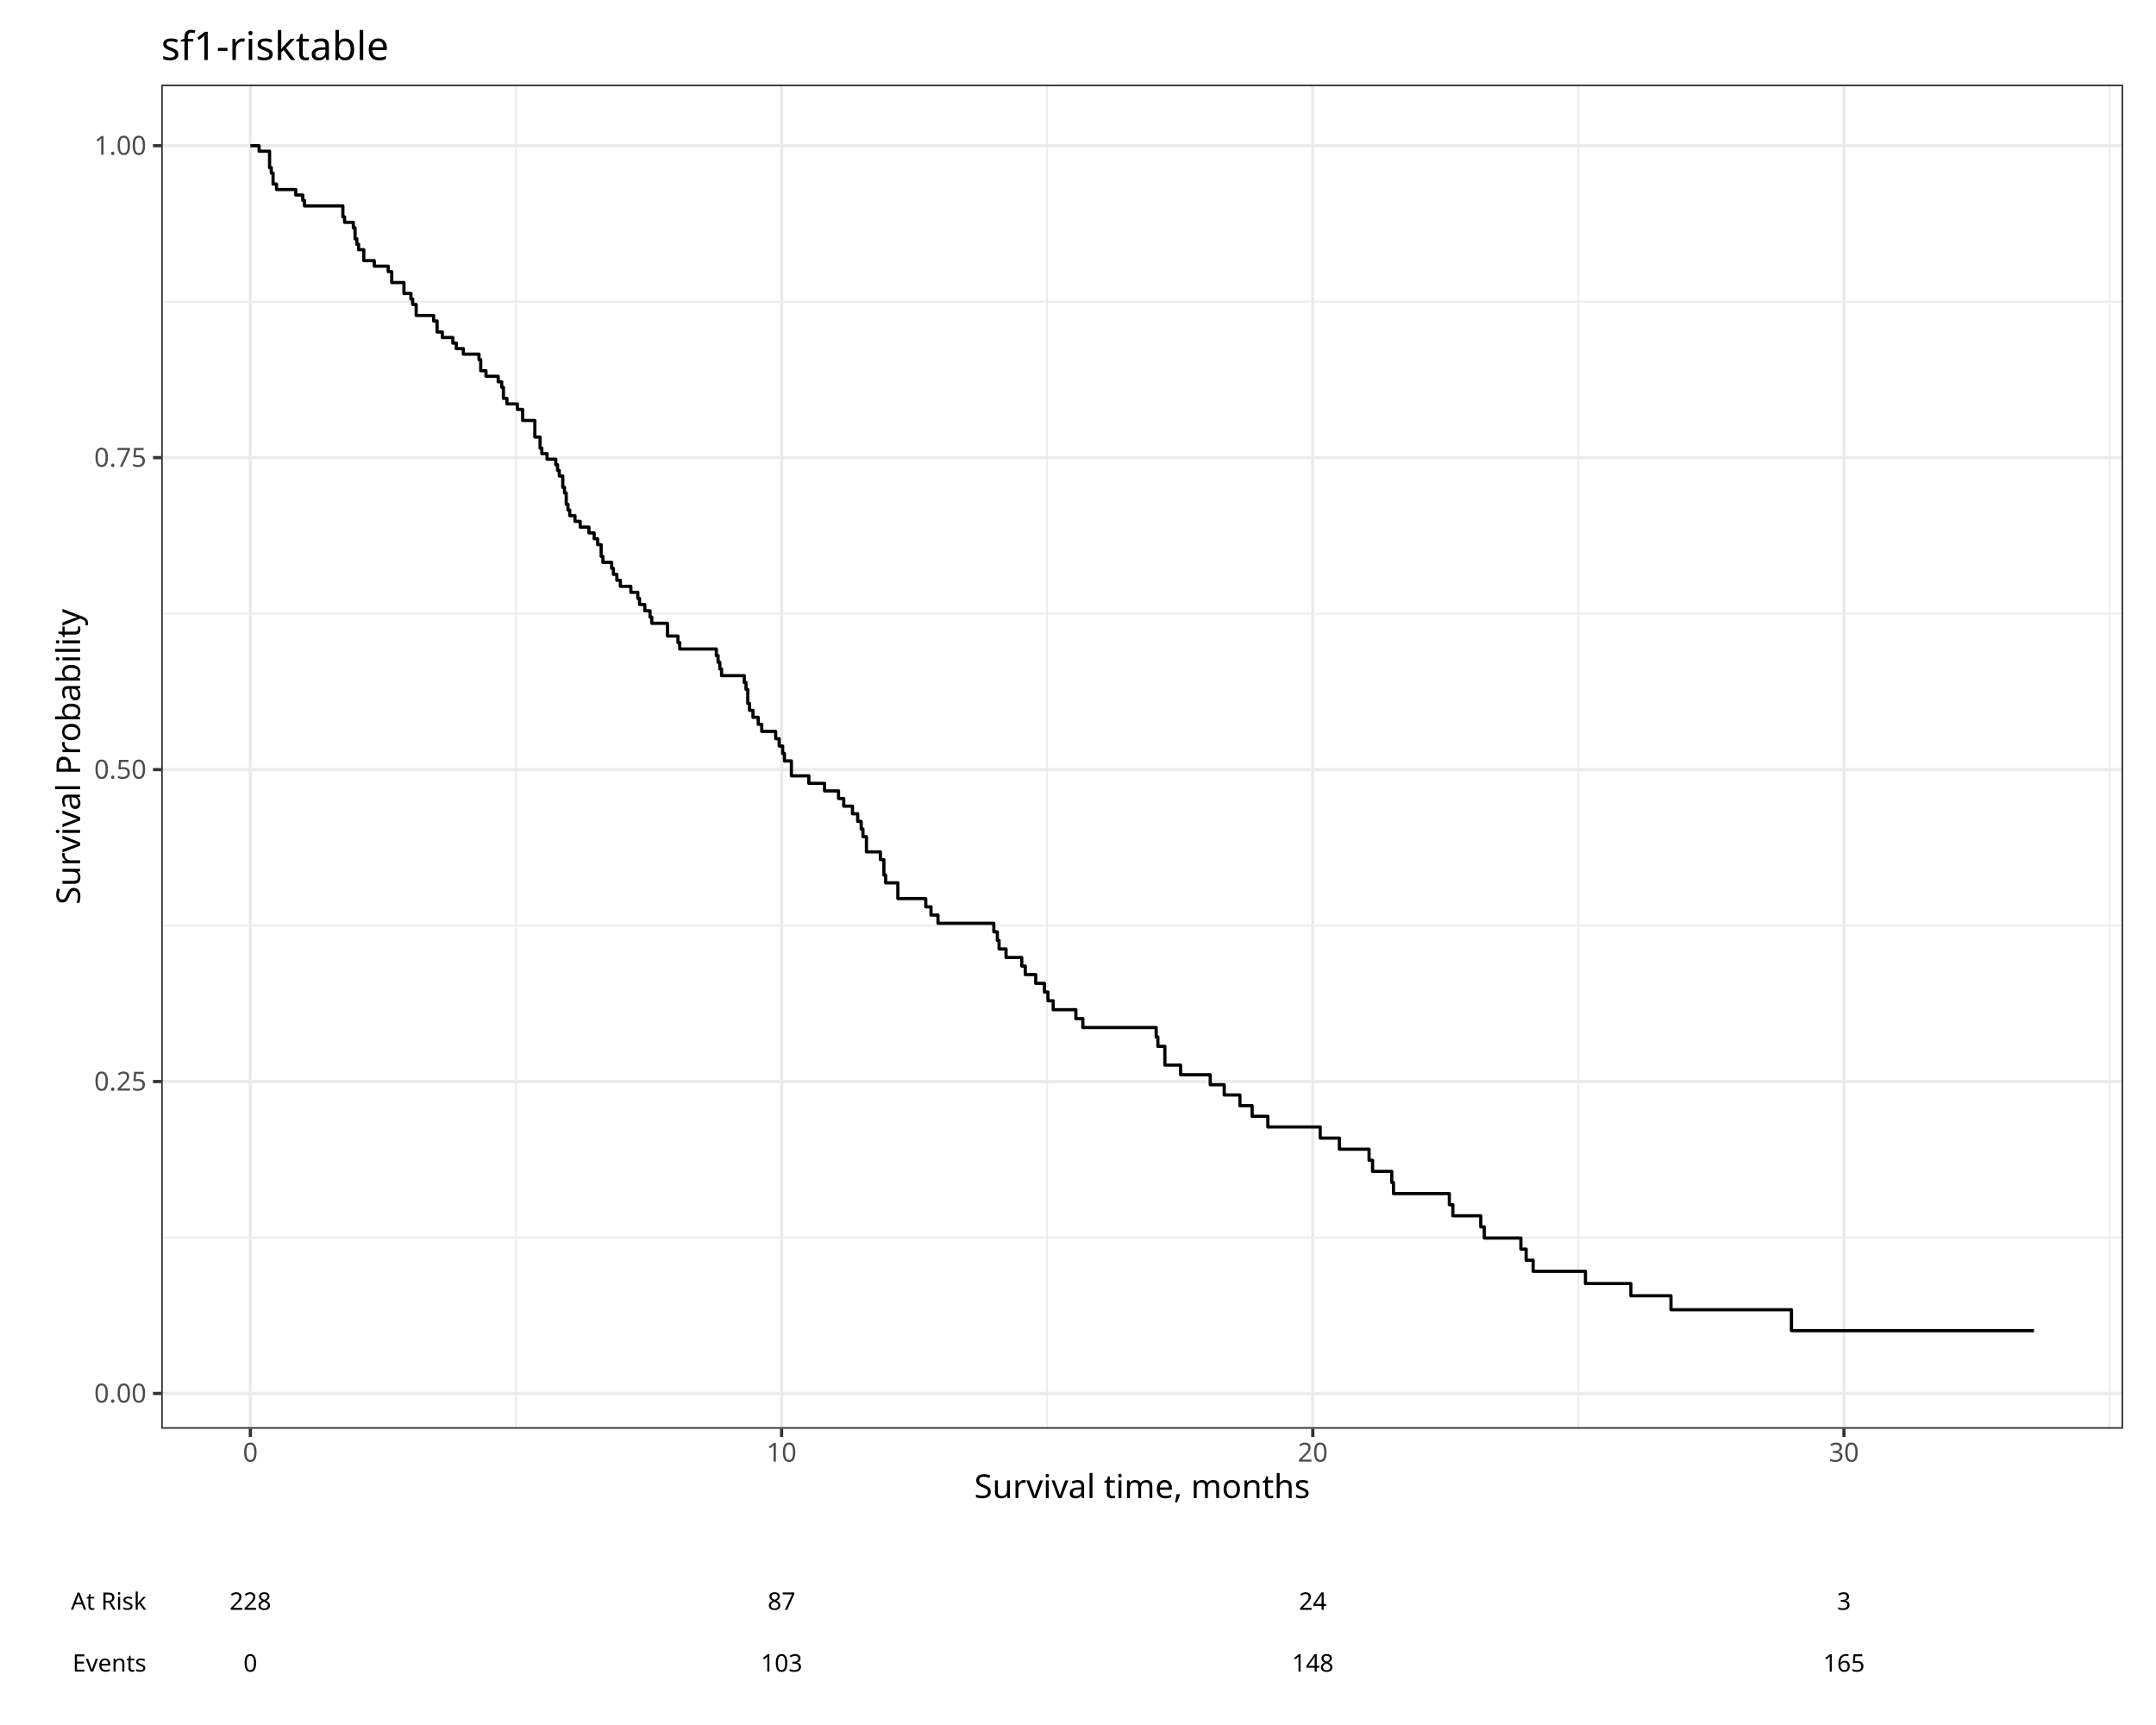
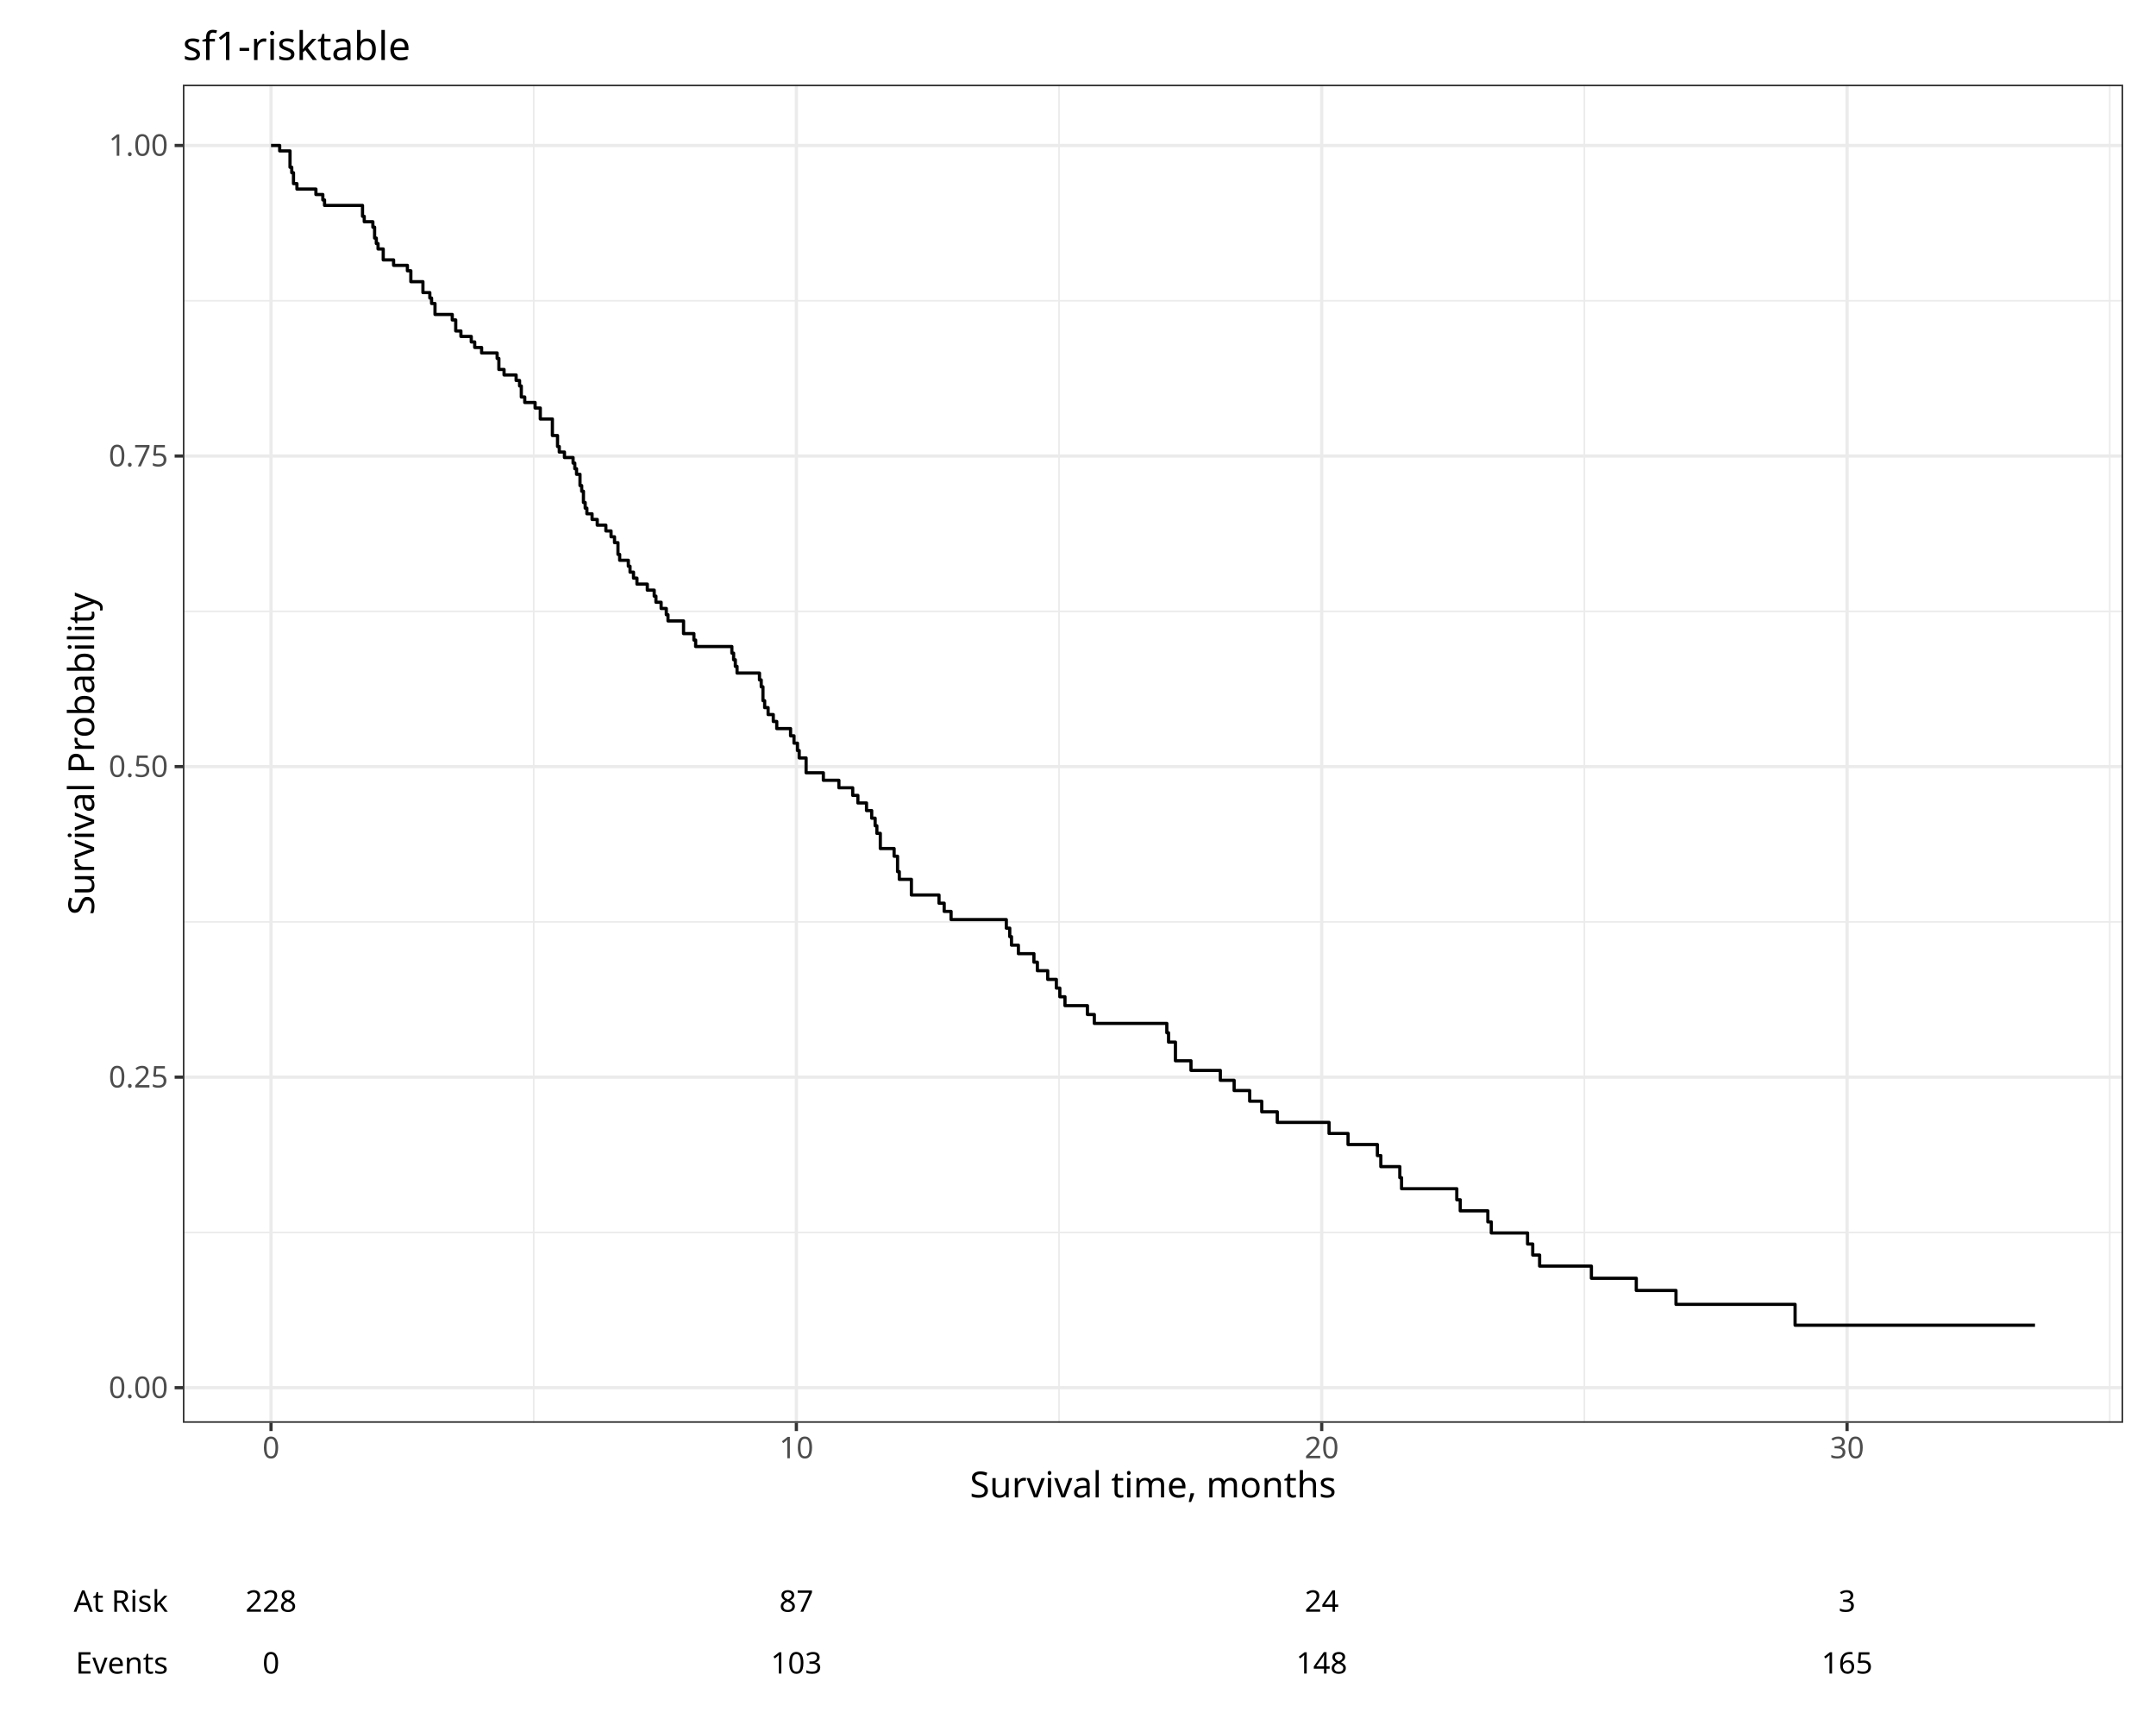
<svg xmlns="http://www.w3.org/2000/svg" class="svglite" data-engine-version="2.0" width="720.00pt" height="576.00pt" viewBox="0 0 720.00 576.00">
  <defs>
    <style type="text/css">
    .svglite line, .svglite polyline, .svglite polygon, .svglite path, .svglite rect, .svglite circle {
      fill: none;
      stroke: #000000;
      stroke-linecap: round;
      stroke-linejoin: round;
      stroke-miterlimit: 10.00;
    }
  </style>
  </defs>
  <rect width="100%" height="100%" style="stroke: none; fill: #FFFFFF;" />
  <defs>
    <clipPath id="cpMC4wMHw3MjAuMDB8MC4wMHw1NzYuMDA=">
      <rect x="0.00" y="0.00" width="720.00" height="576.00" />
    </clipPath>
  </defs>
  <g clip-path="url(#cpMC4wMHw3MjAuMDB8MC4wMHw1NzYuMDA=)">
    <rect x="0.00" y="0.00" width="720.00" height="576.00" style="stroke-width: 1.07; stroke: #FFFFFF; fill: #FFFFFF;" />
  </g>
  <defs>
    <clipPath id="cpNS40OHw3MTQuNTJ8NS40OHw1MDcuOTc=">
      <rect x="5.48" y="5.48" width="709.04" height="502.49" />
    </clipPath>
  </defs>
  <g clip-path="url(#cpNS40OHw3MTQuNTJ8NS40OHw1MDcuOTc=)">
    <rect x="5.48" y="5.48" width="709.04" height="502.49" style="stroke-width: 1.07; stroke: #FFFFFF; fill: #FFFFFF;" />
  </g>
  <g clip-path="url(#cpMC4wMHw3MjAuMDB8MC4wMHw1NzYuMDA=)">
</g>
  <defs>
    <clipPath id="cpNS40OHw3MTQuNTJ8NTA3Ljk3fDU3MC41Mg==">
      <rect x="5.48" y="507.97" width="709.04" height="62.55" />
    </clipPath>
  </defs>
  <g clip-path="url(#cpNS40OHw3MTQuNTJ8NTA3Ljk3fDU3MC41Mg==)">
    <rect x="5.48" y="507.97" width="709.04" height="62.55" style="stroke-width: 1.07; stroke: #FFFFFF; fill: #FFFFFF;" />
  </g>
  <g clip-path="url(#cpMC4wMHw3MjAuMDB8MC4wMHw1NzYuMDA=)">
</g>
  <defs>
    <clipPath id="cpMTAuOTZ8NzA5LjA0fDEwLjk2fDUwMi40OQ==">
      <rect x="10.96" y="10.96" width="698.08" height="491.53" />
    </clipPath>
  </defs>
  <g clip-path="url(#cpMTAuOTZ8NzA5LjA0fDEwLjk2fDUwMi40OQ==)">
</g>
  <g clip-path="url(#cpMC4wMHw3MjAuMDB8MC4wMHw1NzYuMDA=)">
</g>
  <g clip-path="url(#cpNS40OHw3MTQuNTJ8NS40OHw1MDcuOTc=)">
    <rect x="5.48" y="5.48" width="709.04" height="502.49" style="stroke-width: 1.07; stroke: #FFFFFF; fill: #FFFFFF;" />
  </g>
  <defs>
-     <clipPath id="cpNTMuODN8NzA5LjA0fDI4LjI2fDQ3Ny4wOA==">
-       <rect x="53.83" y="28.26" width="655.21" height="448.82" />
-     </clipPath>
-   </defs>
-   <g clip-path="url(#cpNTMuODN8NzA5LjA0fDI4LjI2fDQ3Ny4wOA==)">
-     <rect x="53.83" y="28.26" width="655.21" height="448.82" style="stroke-width: 1.07; stroke: none; fill: #FFFFFF;" />
-     <polyline points="53.83,413.22 709.04,413.22 " style="stroke-width: 0.53; stroke: #EBEBEB; stroke-linecap: butt;" />
-     <polyline points="53.83,309.06 709.04,309.06 " style="stroke-width: 0.53; stroke: #EBEBEB; stroke-linecap: butt;" />
-     <polyline points="53.83,204.90 709.04,204.90 " style="stroke-width: 0.53; stroke: #EBEBEB; stroke-linecap: butt;" />
-     <polyline points="53.83,100.74 709.04,100.74 " style="stroke-width: 0.53; stroke: #EBEBEB; stroke-linecap: butt;" />
-     <polyline points="172.31,477.08 172.31,28.26 " style="stroke-width: 0.53; stroke: #EBEBEB; stroke-linecap: butt;" />
-     <polyline points="349.71,477.08 349.71,28.26 " style="stroke-width: 0.53; stroke: #EBEBEB; stroke-linecap: butt;" />
-     <polyline points="527.10,477.08 527.10,28.26 " style="stroke-width: 0.53; stroke: #EBEBEB; stroke-linecap: butt;" />
-     <polyline points="704.50,477.08 704.50,28.26 " style="stroke-width: 0.53; stroke: #EBEBEB; stroke-linecap: butt;" />
-     <polyline points="53.83,465.30 709.04,465.30 " style="stroke-width: 1.07; stroke: #EBEBEB; stroke-linecap: butt;" />
-     <polyline points="53.83,361.14 709.04,361.14 " style="stroke-width: 1.07; stroke: #EBEBEB; stroke-linecap: butt;" />
-     <polyline points="53.83,256.98 709.04,256.98 " style="stroke-width: 1.07; stroke: #EBEBEB; stroke-linecap: butt;" />
-     <polyline points="53.83,152.82 709.04,152.82 " style="stroke-width: 1.07; stroke: #EBEBEB; stroke-linecap: butt;" />
-     <polyline points="53.83,48.66 709.04,48.66 " style="stroke-width: 1.07; stroke: #EBEBEB; stroke-linecap: butt;" />
-     <polyline points="83.61,477.08 83.61,28.26 " style="stroke-width: 1.07; stroke: #EBEBEB; stroke-linecap: butt;" />
-     <polyline points="261.01,477.08 261.01,28.26 " style="stroke-width: 1.07; stroke: #EBEBEB; stroke-linecap: butt;" />
-     <polyline points="438.41,477.08 438.41,28.26 " style="stroke-width: 1.07; stroke: #EBEBEB; stroke-linecap: butt;" />
-     <polyline points="615.80,477.08 615.80,28.26 " style="stroke-width: 1.07; stroke: #EBEBEB; stroke-linecap: butt;" />
-     <polyline points="83.61,48.66 86.52,48.66 86.52,50.49 90.02,50.49 90.02,55.97 90.60,55.97 90.60,57.80 91.19,57.80 91.19,61.46 92.35,61.46 92.35,63.28 98.76,63.28 98.76,65.11 101.10,65.11 101.10,66.94 101.68,66.94 101.68,68.76 114.50,68.76 114.50,72.42 115.08,72.42 115.08,74.25 118.00,74.25 118.00,76.07 118.58,76.07 118.58,79.73 119.16,79.73 119.16,81.56 119.75,81.56 119.75,83.38 121.49,83.38 121.49,87.04 124.99,87.04 124.99,88.87 129.65,88.87 129.65,90.69 130.82,90.69 130.82,94.35 134.90,94.35 134.90,98.00 137.23,98.00 137.23,99.83 137.81,99.83 137.81,101.67 138.98,101.67 138.98,105.34 144.81,105.34 144.81,107.18 145.97,107.18 145.97,110.87 147.72,110.87 147.72,112.71 151.22,112.71 151.22,114.56 152.38,114.56 152.38,116.41 154.72,116.41 154.72,118.25 159.96,118.25 159.96,120.10 160.54,120.10 160.54,123.79 162.29,123.79 162.29,125.64 166.37,125.64 166.37,127.48 167.54,127.48 167.54,129.33 168.12,129.33 168.12,133.02 169.29,133.02 169.29,134.87 172.78,134.87 172.78,136.71 174.53,136.71 174.53,140.40 178.61,140.40 178.61,145.94 180.36,145.94 180.36,149.63 180.94,149.63 180.94,151.48 182.69,151.48 182.69,153.33 184.44,153.33 184.44,153.33 185.02,153.33 185.02,153.33 185.60,153.33 185.60,155.19 186.19,155.19 186.19,157.07 186.77,157.07 186.77,158.95 187.94,158.95 187.94,162.73 188.52,162.73 188.52,164.63 189.10,164.63 189.10,168.41 189.68,168.41 189.68,170.30 190.27,170.30 190.27,172.19 191.43,172.19 191.43,172.19 192.02,172.19 192.02,174.09 193.18,174.09 193.18,174.09 193.76,174.09 193.76,176.01 194.93,176.01 194.93,176.01 195.51,176.01 195.51,176.01 196.68,176.01 196.68,177.95 197.84,177.95 197.84,177.95 198.43,177.95 198.43,179.91 199.59,179.91 199.59,181.87 200.76,181.87 200.76,185.81 201.34,185.81 201.34,187.78 201.92,187.78 201.92,187.78 204.26,187.78 204.26,189.78 204.84,189.78 204.84,191.77 206.00,191.77 206.00,193.77 206.59,193.77 206.59,193.77 207.17,193.77 207.17,195.78 210.67,195.78 210.67,197.79 212.41,197.79 212.41,197.79 213.00,197.79 213.00,199.82 213.58,199.82 213.58,201.86 214.16,201.86 214.16,201.86 214.75,201.86 214.75,201.86 215.33,201.86 215.33,203.95 217.08,203.95 217.08,206.04 217.66,206.04 217.66,208.13 220.57,208.13 220.57,208.13 221.74,208.13 221.74,208.13 222.91,208.13 222.91,212.38 223.49,212.38 223.49,212.38 225.24,212.38 225.24,212.38 226.40,212.38 226.40,214.54 226.99,214.54 226.99,216.71 230.48,216.71 230.48,216.71 234.56,216.71 234.56,216.71 238.64,216.71 238.64,216.71 239.22,216.71 239.22,218.93 239.81,218.93 239.81,221.15 240.39,221.15 240.39,223.36 240.97,223.36 240.97,225.61 242.14,225.61 242.14,225.61 244.47,225.61 244.47,225.61 246.22,225.61 246.22,225.61 248.55,225.61 248.55,227.91 249.13,227.91 249.13,230.21 249.72,230.21 249.72,234.87 250.30,234.87 250.30,237.20 251.46,237.20 251.46,239.52 253.21,239.52 253.21,241.85 253.80,241.85 253.80,241.85 254.38,241.85 254.38,244.23 256.13,244.23 256.13,244.23 258.46,244.23 258.46,244.23 259.04,244.23 259.04,246.66 260.21,246.66 260.21,249.12 261.37,249.12 261.37,251.60 261.96,251.60 261.96,254.09 264.29,254.09 264.29,259.06 267.20,259.06 267.20,259.06 270.11,259.06 270.11,261.57 275.36,261.57 275.36,264.09 277.11,264.09 277.11,264.09 280.02,264.09 280.02,266.63 281.77,266.63 281.77,269.18 284.69,269.18 284.69,271.73 286.43,271.73 286.43,274.27 287.60,274.27 287.60,276.82 288.18,276.82 288.18,279.37 289.35,279.37 289.35,284.46 291.10,284.46 291.10,284.46 294.01,284.46 294.01,287.05 295.18,287.05 295.18,292.21 295.76,292.21 295.76,294.80 299.84,294.80 299.84,300.04 302.75,300.04 302.75,300.04 306.25,300.04 306.25,300.04 307.42,300.04 307.42,300.04 309.16,300.04 309.16,302.80 310.91,302.80 310.91,305.55 313.24,305.55 313.24,308.30 319.07,308.30 319.07,308.30 324.32,308.30 324.32,308.30 331.89,308.30 331.89,311.16 333.06,311.16 333.06,314.01 333.64,314.01 333.64,316.87 335.97,316.87 335.97,319.72 341.22,319.72 341.22,322.58 342.39,322.58 342.39,325.43 345.88,325.43 345.88,328.35 348.80,328.35 348.80,331.26 349.96,331.26 349.96,334.17 350.54,334.17 350.54,334.17 351.71,334.17 351.71,337.15 359.29,337.15 359.29,340.13 361.62,340.13 361.62,343.11 381.43,343.11 381.43,343.11 386.10,343.11 386.10,346.25 386.68,346.25 386.68,349.38 389.01,349.38 389.01,355.65 391.93,355.65 391.93,355.65 394.26,355.65 394.26,358.87 400.08,358.87 400.08,358.87 404.16,358.87 404.16,362.20 404.75,362.20 404.75,362.20 408.83,362.20 408.83,365.63 409.41,365.63 409.41,365.63 414.07,365.63 414.07,369.19 418.15,369.19 418.15,372.75 423.40,372.75 423.40,376.31 426.31,376.31 426.31,376.31 440.88,376.31 440.88,380.02 447.29,380.02 447.29,383.73 457.20,383.73 457.20,387.44 458.37,387.44 458.37,391.14 464.78,391.14 464.78,394.85 465.36,394.85 465.36,398.56 484.01,398.56 484.01,402.27 485.18,402.27 485.18,405.97 494.50,405.97 494.50,409.68 495.67,409.68 495.67,413.39 507.91,413.39 507.91,417.10 509.66,417.10 509.66,420.81 511.99,420.81 511.99,424.51 514.90,424.51 514.90,424.51 529.47,424.51 529.47,428.59 544.63,428.59 544.63,432.67 553.37,432.67 553.37,432.67 558.03,432.67 558.03,437.33 562.11,437.33 562.11,437.33 573.18,437.33 573.18,437.33 598.25,437.33 598.25,444.32 646.04,444.32 646.04,444.32 672.26,444.32 672.26,444.32 679.26,444.32 679.26,444.32 " style="stroke-width: 1.07; stroke-linecap: butt;" />
-     <rect x="53.83" y="28.26" width="655.21" height="448.82" style="stroke-width: 1.07; stroke: #333333;" />
-   </g>
-   <g clip-path="url(#cpNS40OHw3MTQuNTJ8NS40OHw1MDcuOTc=)">
- </g>
-   <g clip-path="url(#cpMC4wMHw3MjAuMDB8MC4wMHw1NzYuMDA=)">
- </g>
-   <g clip-path="url(#cpNS40OHw3MTQuNTJ8NS40OHw1MDcuOTc=)">
- </g>
-   <g clip-path="url(#cpMC4wMHw3MjAuMDB8MC4wMHw1NzYuMDA=)">
- </g>
-   <g clip-path="url(#cpNS40OHw3MTQuNTJ8NS40OHw1MDcuOTc=)">
- </g>
-   <g clip-path="url(#cpMC4wMHw3MjAuMDB8MC4wMHw1NzYuMDA=)">
- </g>
-   <g clip-path="url(#cpNS40OHw3MTQuNTJ8NS40OHw1MDcuOTc=)">
- </g>
-   <g clip-path="url(#cpMC4wMHw3MjAuMDB8MC4wMHw1NzYuMDA=)">
- </g>
-   <g clip-path="url(#cpNS40OHw3MTQuNTJ8NS40OHw1MDcuOTc=)">
- </g>
-   <g clip-path="url(#cpMC4wMHw3MjAuMDB8MC4wMHw1NzYuMDA=)">
- </g>
-   <g clip-path="url(#cpNS40OHw3MTQuNTJ8NS40OHw1MDcuOTc=)">
- </g>
-   <g clip-path="url(#cpMC4wMHw3MjAuMDB8MC4wMHw1NzYuMDA=)">
-     <text x="48.90" y="468.33" text-anchor="end" style="font-size: 8.80px; fill: #4D4D4D; font-family: sans;" textLength="17.13px" lengthAdjust="spacingAndGlyphs">0.00</text>
-     <text x="48.90" y="364.17" text-anchor="end" style="font-size: 8.80px; fill: #4D4D4D; font-family: sans;" textLength="17.13px" lengthAdjust="spacingAndGlyphs">0.25</text>
-     <text x="48.90" y="260.01" text-anchor="end" style="font-size: 8.80px; fill: #4D4D4D; font-family: sans;" textLength="17.13px" lengthAdjust="spacingAndGlyphs">0.50</text>
-     <text x="48.90" y="155.85" text-anchor="end" style="font-size: 8.80px; fill: #4D4D4D; font-family: sans;" textLength="17.13px" lengthAdjust="spacingAndGlyphs">0.75</text>
-     <text x="48.90" y="51.69" text-anchor="end" style="font-size: 8.80px; fill: #4D4D4D; font-family: sans;" textLength="17.13px" lengthAdjust="spacingAndGlyphs">1.00</text>
-     <polyline points="51.09,465.30 53.83,465.30 " style="stroke-width: 1.07; stroke: #333333; stroke-linecap: butt;" />
-     <polyline points="51.09,361.14 53.83,361.14 " style="stroke-width: 1.07; stroke: #333333; stroke-linecap: butt;" />
-     <polyline points="51.09,256.98 53.83,256.98 " style="stroke-width: 1.07; stroke: #333333; stroke-linecap: butt;" />
-     <polyline points="51.09,152.82 53.83,152.82 " style="stroke-width: 1.07; stroke: #333333; stroke-linecap: butt;" />
-     <polyline points="51.09,48.66 53.83,48.66 " style="stroke-width: 1.07; stroke: #333333; stroke-linecap: butt;" />
-   </g>
-   <g clip-path="url(#cpNS40OHw3MTQuNTJ8NS40OHw1MDcuOTc=)">
- </g>
-   <g clip-path="url(#cpMC4wMHw3MjAuMDB8MC4wMHw1NzYuMDA=)">
- </g>
-   <g clip-path="url(#cpNS40OHw3MTQuNTJ8NS40OHw1MDcuOTc=)">
- </g>
-   <g clip-path="url(#cpMC4wMHw3MjAuMDB8MC4wMHw1NzYuMDA=)">
-     <polyline points="83.61,479.82 83.61,477.08 " style="stroke-width: 1.07; stroke: #333333; stroke-linecap: butt;" />
-     <polyline points="261.01,479.82 261.01,477.08 " style="stroke-width: 1.07; stroke: #333333; stroke-linecap: butt;" />
-     <polyline points="438.41,479.82 438.41,477.08 " style="stroke-width: 1.07; stroke: #333333; stroke-linecap: butt;" />
-     <polyline points="615.80,479.82 615.80,477.08 " style="stroke-width: 1.07; stroke: #333333; stroke-linecap: butt;" />
-     <text x="83.61" y="488.07" text-anchor="middle" style="font-size: 8.80px; fill: #4D4D4D; font-family: sans;" textLength="4.89px" lengthAdjust="spacingAndGlyphs">0</text>
-     <text x="261.01" y="488.07" text-anchor="middle" style="font-size: 8.80px; fill: #4D4D4D; font-family: sans;" textLength="9.79px" lengthAdjust="spacingAndGlyphs">10</text>
-     <text x="438.41" y="488.07" text-anchor="middle" style="font-size: 8.80px; fill: #4D4D4D; font-family: sans;" textLength="9.79px" lengthAdjust="spacingAndGlyphs">20</text>
-     <text x="615.80" y="488.07" text-anchor="middle" style="font-size: 8.80px; fill: #4D4D4D; font-family: sans;" textLength="9.79px" lengthAdjust="spacingAndGlyphs">30</text>
-   </g>
-   <g clip-path="url(#cpNS40OHw3MTQuNTJ8NS40OHw1MDcuOTc=)">
- </g>
-   <g clip-path="url(#cpMC4wMHw3MjAuMDB8MC4wMHw1NzYuMDA=)">
- </g>
-   <g clip-path="url(#cpNS40OHw3MTQuNTJ8NS40OHw1MDcuOTc=)">
- </g>
-   <g clip-path="url(#cpMC4wMHw3MjAuMDB8MC4wMHw1NzYuMDA=)">
-     <text x="381.43" y="500.21" text-anchor="middle" style="font-size: 11.00px; font-family: sans;" textLength="105.16px" lengthAdjust="spacingAndGlyphs">Survival time, months</text>
-   </g>
-   <g clip-path="url(#cpNS40OHw3MTQuNTJ8NS40OHw1MDcuOTc=)">
- </g>
-   <g clip-path="url(#cpMC4wMHw3MjAuMDB8MC4wMHw1NzYuMDA=)">
-     <text transform="translate(26.74,252.67) rotate(-90)" text-anchor="middle" style="font-size: 11.00px; font-family: sans;" textLength="93.55px" lengthAdjust="spacingAndGlyphs">Survival Probability</text>
-   </g>
-   <g clip-path="url(#cpNS40OHw3MTQuNTJ8NS40OHw1MDcuOTc=)">
- </g>
-   <g clip-path="url(#cpMC4wMHw3MjAuMDB8MC4wMHw1NzYuMDA=)">
- </g>
-   <g clip-path="url(#cpNS40OHw3MTQuNTJ8NS40OHw1MDcuOTc=)">
- </g>
-   <g clip-path="url(#cpMC4wMHw3MjAuMDB8MC4wMHw1NzYuMDA=)">
- </g>
-   <g clip-path="url(#cpNS40OHw3MTQuNTJ8NS40OHw1MDcuOTc=)">
- </g>
-   <g clip-path="url(#cpMC4wMHw3MjAuMDB8MC4wMHw1NzYuMDA=)">
-     <text x="53.83" y="20.04" style="font-size: 13.20px; font-family: sans;" textLength="71.17px" lengthAdjust="spacingAndGlyphs">sf1-risktable</text>
+     <clipPath id="cpNjEuMDZ8NzA5LjA0fDI4LjI2fDQ3NS4xMQ==">
+       <rect x="61.06" y="28.26" width="647.98" height="446.85" />
+     </clipPath>
+   </defs>
+   <g clip-path="url(#cpNjEuMDZ8NzA5LjA0fDI4LjI2fDQ3NS4xMQ==)">
+     <rect x="61.06" y="28.26" width="647.98" height="446.85" style="stroke-width: 1.07; stroke: none; fill: #FFFFFF;" />
+     <polyline points="61.06,411.53 709.04,411.53 " style="stroke-width: 0.53; stroke: #EBEBEB; stroke-linecap: butt;" />
+     <polyline points="61.06,307.83 709.04,307.83 " style="stroke-width: 0.53; stroke: #EBEBEB; stroke-linecap: butt;" />
+     <polyline points="61.06,204.13 709.04,204.13 " style="stroke-width: 0.53; stroke: #EBEBEB; stroke-linecap: butt;" />
+     <polyline points="61.06,100.43 709.04,100.43 " style="stroke-width: 0.53; stroke: #EBEBEB; stroke-linecap: butt;" />
+     <polyline points="178.23,475.11 178.23,28.26 " style="stroke-width: 0.53; stroke: #EBEBEB; stroke-linecap: butt;" />
+     <polyline points="353.67,475.11 353.67,28.26 " style="stroke-width: 0.53; stroke: #EBEBEB; stroke-linecap: butt;" />
+     <polyline points="529.11,475.11 529.11,28.26 " style="stroke-width: 0.53; stroke: #EBEBEB; stroke-linecap: butt;" />
+     <polyline points="704.55,475.11 704.55,28.26 " style="stroke-width: 0.53; stroke: #EBEBEB; stroke-linecap: butt;" />
+     <polyline points="61.06,463.38 709.04,463.38 " style="stroke-width: 1.07; stroke: #EBEBEB; stroke-linecap: butt;" />
+     <polyline points="61.06,359.68 709.04,359.68 " style="stroke-width: 1.07; stroke: #EBEBEB; stroke-linecap: butt;" />
+     <polyline points="61.06,255.98 709.04,255.98 " style="stroke-width: 1.07; stroke: #EBEBEB; stroke-linecap: butt;" />
+     <polyline points="61.06,152.28 709.04,152.28 " style="stroke-width: 1.07; stroke: #EBEBEB; stroke-linecap: butt;" />
+     <polyline points="61.06,48.57 709.04,48.57 " style="stroke-width: 1.07; stroke: #EBEBEB; stroke-linecap: butt;" />
+     <polyline points="90.51,475.11 90.51,28.26 " style="stroke-width: 1.07; stroke: #EBEBEB; stroke-linecap: butt;" />
+     <polyline points="265.95,475.11 265.95,28.26 " style="stroke-width: 1.07; stroke: #EBEBEB; stroke-linecap: butt;" />
+     <polyline points="441.39,475.11 441.39,28.26 " style="stroke-width: 1.07; stroke: #EBEBEB; stroke-linecap: butt;" />
+     <polyline points="616.83,475.11 616.83,28.26 " style="stroke-width: 1.07; stroke: #EBEBEB; stroke-linecap: butt;" />
+     <polyline points="90.51,48.57 93.40,48.57 93.40,50.39 96.85,50.39 96.85,55.85 97.43,55.85 97.43,57.67 98.01,57.67 98.01,61.31 99.16,61.31 99.16,63.13 105.50,63.13 105.50,64.95 107.81,64.95 107.81,66.77 108.38,66.77 108.38,68.59 121.06,68.59 121.06,72.23 121.64,72.23 121.64,74.04 124.52,74.04 124.52,75.86 125.10,75.86 125.10,79.50 125.67,79.50 125.67,81.32 126.25,81.32 126.25,83.14 127.98,83.14 127.98,86.78 131.44,86.78 131.44,88.60 136.05,88.60 136.05,90.42 137.20,90.42 137.20,94.06 141.24,94.06 141.24,97.70 143.54,97.70 143.54,99.52 144.12,99.52 144.12,101.34 145.27,101.34 145.27,105.00 151.03,105.00 151.03,106.83 152.19,106.83 152.19,110.51 153.92,110.51 153.92,112.34 157.38,112.34 157.38,114.18 158.53,114.18 158.53,116.02 160.83,116.02 160.83,117.86 166.02,117.86 166.02,119.69 166.60,119.69 166.60,123.37 168.33,123.37 168.33,125.21 172.36,125.21 172.36,127.05 173.51,127.05 173.51,128.88 174.09,128.88 174.09,132.56 175.24,132.56 175.24,134.40 178.70,134.40 178.70,136.24 180.43,136.24 180.43,139.91 184.47,139.91 184.47,145.43 186.19,145.43 186.19,149.10 186.77,149.10 186.77,150.94 188.50,150.94 188.50,152.78 190.23,152.78 190.23,152.78 190.81,152.78 190.81,152.78 191.38,152.78 191.38,154.64 191.96,154.64 191.96,156.51 192.54,156.51 192.54,158.38 193.69,158.38 193.69,162.14 194.26,162.14 194.26,164.03 194.84,164.03 194.84,167.79 195.42,167.79 195.42,169.68 195.99,169.68 195.99,171.56 197.15,171.56 197.15,171.56 197.72,171.56 197.72,173.45 198.88,173.45 198.88,173.45 199.45,173.45 199.45,175.36 200.60,175.36 200.60,175.36 201.18,175.36 201.18,175.36 202.33,175.36 202.33,177.29 203.49,177.29 203.49,177.29 204.06,177.29 204.06,179.24 205.22,179.24 205.22,181.20 206.37,181.20 206.37,185.12 206.94,185.12 206.94,187.08 207.52,187.08 207.52,187.08 209.83,187.08 209.83,189.07 210.40,189.07 210.40,191.05 211.56,191.05 211.56,193.04 212.13,193.04 212.13,193.04 212.71,193.04 212.71,195.04 216.17,195.04 216.17,197.05 217.90,197.05 217.90,197.05 218.47,197.05 218.47,199.06 219.05,199.06 219.05,201.10 219.63,201.10 219.63,201.10 220.20,201.10 220.20,201.10 220.78,201.10 220.78,203.18 222.51,203.18 222.51,205.26 223.08,205.26 223.08,207.34 225.97,207.34 225.97,207.34 227.12,207.34 227.12,207.34 228.27,207.34 228.27,211.57 228.85,211.57 228.85,211.57 230.58,211.57 230.58,211.57 231.73,211.57 231.73,213.73 232.31,213.73 232.31,215.88 235.76,215.88 235.76,215.88 239.80,215.88 239.80,215.88 243.83,215.88 243.83,215.88 244.41,215.88 244.41,218.09 244.99,218.09 244.99,220.30 245.56,220.30 245.56,222.51 246.14,222.51 246.14,224.74 247.29,224.74 247.29,224.74 249.60,224.74 249.60,224.74 251.33,224.74 251.33,224.74 253.63,224.74 253.63,227.03 254.21,227.03 254.21,229.33 254.79,229.33 254.79,233.96 255.36,233.96 255.36,236.28 256.51,236.28 256.51,238.60 258.24,238.60 258.24,240.91 258.82,240.91 258.82,240.91 259.40,240.91 259.40,243.28 261.13,243.28 261.13,243.28 263.43,243.28 263.43,243.28 264.01,243.28 264.01,245.70 265.16,245.70 265.16,248.15 266.31,248.15 266.31,250.62 266.89,250.62 266.89,253.09 269.20,253.09 269.20,258.04 272.08,258.04 272.08,258.04 274.96,258.04 274.96,260.55 280.15,260.55 280.15,263.05 281.88,263.05 281.88,263.05 284.76,263.05 284.76,265.59 286.49,265.59 286.49,268.12 289.37,268.12 289.37,270.66 291.10,270.66 291.10,273.19 292.25,273.19 292.25,275.73 292.83,275.73 292.83,278.27 293.98,278.27 293.98,283.34 295.71,283.34 295.71,283.34 298.59,283.34 298.59,285.91 299.74,285.91 299.74,291.05 300.32,291.05 300.32,293.62 304.36,293.62 304.36,298.85 307.24,298.85 307.24,298.85 310.70,298.85 310.70,298.85 311.85,298.85 311.85,298.85 313.58,298.85 313.58,301.59 315.31,301.59 315.31,304.33 317.61,304.33 317.61,307.07 323.38,307.07 323.38,307.07 328.56,307.07 328.56,307.07 336.06,307.07 336.06,309.92 337.21,309.92 337.21,312.76 337.79,312.76 337.79,315.60 340.09,315.60 340.09,318.44 345.28,318.44 345.28,321.28 346.43,321.28 346.43,324.13 349.89,324.13 349.89,327.03 352.77,327.03 352.77,329.93 353.93,329.93 353.93,332.83 354.50,332.83 354.50,332.83 355.65,332.83 355.65,335.80 363.15,335.80 363.15,338.76 365.45,338.76 365.45,341.73 385.05,341.73 385.05,341.73 389.66,341.73 389.66,344.85 390.24,344.85 390.24,347.97 392.54,347.97 392.54,354.21 395.43,354.21 395.43,354.21 397.73,354.21 397.73,357.42 403.50,357.42 403.50,357.42 407.53,357.42 407.53,360.73 408.11,360.73 408.11,360.73 412.14,360.73 412.14,364.15 412.72,364.15 412.72,364.15 417.33,364.15 417.33,367.70 421.36,367.70 421.36,371.24 426.55,371.24 426.55,374.78 429.43,374.78 429.43,374.78 443.84,374.78 443.84,378.48 450.18,378.48 450.18,382.17 459.98,382.17 459.98,385.86 461.13,385.86 461.13,389.55 467.47,389.55 467.47,393.24 468.05,393.24 468.05,396.93 486.50,396.93 486.50,400.62 487.65,400.62 487.65,404.32 496.87,404.32 496.87,408.01 498.02,408.01 498.02,411.70 510.13,411.70 510.13,415.39 511.86,415.39 511.86,419.08 514.16,419.08 514.16,422.77 517.04,422.77 517.04,422.77 531.45,422.77 531.45,426.83 546.44,426.83 546.44,430.90 555.09,430.90 555.09,430.90 559.70,430.90 559.70,435.54 563.73,435.54 563.73,435.54 574.68,435.54 574.68,435.54 599.47,435.54 599.47,442.50 646.73,442.50 646.73,442.50 672.67,442.50 672.67,442.50 679.59,442.50 679.59,442.50 " style="stroke-width: 1.07; stroke-linecap: butt;" />
+     <rect x="61.06" y="28.26" width="647.98" height="446.85" style="stroke-width: 1.07; stroke: #333333;" />
+   </g>
+   <g clip-path="url(#cpNS40OHw3MTQuNTJ8NS40OHw1MDcuOTc=)">
+ </g>
+   <g clip-path="url(#cpMC4wMHw3MjAuMDB8MC4wMHw1NzYuMDA=)">
+ </g>
+   <g clip-path="url(#cpNS40OHw3MTQuNTJ8NS40OHw1MDcuOTc=)">
+ </g>
+   <g clip-path="url(#cpMC4wMHw3MjAuMDB8MC4wMHw1NzYuMDA=)">
+ </g>
+   <g clip-path="url(#cpNS40OHw3MTQuNTJ8NS40OHw1MDcuOTc=)">
+ </g>
+   <g clip-path="url(#cpMC4wMHw3MjAuMDB8MC4wMHw1NzYuMDA=)">
+ </g>
+   <g clip-path="url(#cpNS40OHw3MTQuNTJ8NS40OHw1MDcuOTc=)">
+ </g>
+   <g clip-path="url(#cpMC4wMHw3MjAuMDB8MC4wMHw1NzYuMDA=)">
+ </g>
+   <g clip-path="url(#cpNS40OHw3MTQuNTJ8NS40OHw1MDcuOTc=)">
+ </g>
+   <g clip-path="url(#cpMC4wMHw3MjAuMDB8MC4wMHw1NzYuMDA=)">
+ </g>
+   <g clip-path="url(#cpNS40OHw3MTQuNTJ8NS40OHw1MDcuOTc=)">
+ </g>
+   <g clip-path="url(#cpMC4wMHw3MjAuMDB8MC4wMHw1NzYuMDA=)">
+     <text x="56.13" y="466.82" text-anchor="end" style="font-size: 10.00px; fill: #4D4D4D; font-family: sans;" textLength="19.46px" lengthAdjust="spacingAndGlyphs">0.00</text>
+     <text x="56.13" y="363.12" text-anchor="end" style="font-size: 10.00px; fill: #4D4D4D; font-family: sans;" textLength="19.46px" lengthAdjust="spacingAndGlyphs">0.25</text>
+     <text x="56.13" y="259.42" text-anchor="end" style="font-size: 10.00px; fill: #4D4D4D; font-family: sans;" textLength="19.46px" lengthAdjust="spacingAndGlyphs">0.50</text>
+     <text x="56.13" y="155.72" text-anchor="end" style="font-size: 10.00px; fill: #4D4D4D; font-family: sans;" textLength="19.46px" lengthAdjust="spacingAndGlyphs">0.75</text>
+     <text x="56.13" y="52.02" text-anchor="end" style="font-size: 10.00px; fill: #4D4D4D; font-family: sans;" textLength="19.46px" lengthAdjust="spacingAndGlyphs">1.00</text>
+     <polyline points="58.32,463.38 61.06,463.38 " style="stroke-width: 1.07; stroke: #333333; stroke-linecap: butt;" />
+     <polyline points="58.32,359.68 61.06,359.68 " style="stroke-width: 1.07; stroke: #333333; stroke-linecap: butt;" />
+     <polyline points="58.32,255.98 61.06,255.98 " style="stroke-width: 1.07; stroke: #333333; stroke-linecap: butt;" />
+     <polyline points="58.32,152.28 61.06,152.28 " style="stroke-width: 1.07; stroke: #333333; stroke-linecap: butt;" />
+     <polyline points="58.32,48.57 61.06,48.57 " style="stroke-width: 1.07; stroke: #333333; stroke-linecap: butt;" />
+   </g>
+   <g clip-path="url(#cpNS40OHw3MTQuNTJ8NS40OHw1MDcuOTc=)">
+ </g>
+   <g clip-path="url(#cpMC4wMHw3MjAuMDB8MC4wMHw1NzYuMDA=)">
+ </g>
+   <g clip-path="url(#cpNS40OHw3MTQuNTJ8NS40OHw1MDcuOTc=)">
+ </g>
+   <g clip-path="url(#cpMC4wMHw3MjAuMDB8MC4wMHw1NzYuMDA=)">
+     <polyline points="90.51,477.85 90.51,475.11 " style="stroke-width: 1.07; stroke: #333333; stroke-linecap: butt;" />
+     <polyline points="265.95,477.85 265.95,475.11 " style="stroke-width: 1.07; stroke: #333333; stroke-linecap: butt;" />
+     <polyline points="441.39,477.85 441.39,475.11 " style="stroke-width: 1.07; stroke: #333333; stroke-linecap: butt;" />
+     <polyline points="616.83,477.85 616.83,475.11 " style="stroke-width: 1.07; stroke: #333333; stroke-linecap: butt;" />
+     <text x="90.51" y="486.93" text-anchor="middle" style="font-size: 10.00px; fill: #4D4D4D; font-family: sans;" textLength="5.56px" lengthAdjust="spacingAndGlyphs">0</text>
+     <text x="265.95" y="486.93" text-anchor="middle" style="font-size: 10.00px; fill: #4D4D4D; font-family: sans;" textLength="11.12px" lengthAdjust="spacingAndGlyphs">10</text>
+     <text x="441.39" y="486.93" text-anchor="middle" style="font-size: 10.00px; fill: #4D4D4D; font-family: sans;" textLength="11.12px" lengthAdjust="spacingAndGlyphs">20</text>
+     <text x="616.83" y="486.93" text-anchor="middle" style="font-size: 10.00px; fill: #4D4D4D; font-family: sans;" textLength="11.12px" lengthAdjust="spacingAndGlyphs">30</text>
+   </g>
+   <g clip-path="url(#cpNS40OHw3MTQuNTJ8NS40OHw1MDcuOTc=)">
+ </g>
+   <g clip-path="url(#cpMC4wMHw3MjAuMDB8MC4wMHw1NzYuMDA=)">
+ </g>
+   <g clip-path="url(#cpNS40OHw3MTQuNTJ8NS40OHw1MDcuOTc=)">
+ </g>
+   <g clip-path="url(#cpMC4wMHw3MjAuMDB8MC4wMHw1NzYuMDA=)">
+     <text x="385.05" y="500.00" text-anchor="middle" style="font-size: 12.00px; font-family: sans;" textLength="114.72px" lengthAdjust="spacingAndGlyphs">Survival time, months</text>
+   </g>
+   <g clip-path="url(#cpNS40OHw3MTQuNTJ8NS40OHw1MDcuOTc=)">
+ </g>
+   <g clip-path="url(#cpMC4wMHw3MjAuMDB8MC4wMHw1NzYuMDA=)">
+     <text transform="translate(31.43,251.69) rotate(-90)" text-anchor="middle" style="font-size: 12.00px; font-family: sans;" textLength="102.05px" lengthAdjust="spacingAndGlyphs">Survival Probability</text>
+   </g>
+   <g clip-path="url(#cpNS40OHw3MTQuNTJ8NS40OHw1MDcuOTc=)">
+ </g>
+   <g clip-path="url(#cpMC4wMHw3MjAuMDB8MC4wMHw1NzYuMDA=)">
+ </g>
+   <g clip-path="url(#cpNS40OHw3MTQuNTJ8NS40OHw1MDcuOTc=)">
+ </g>
+   <g clip-path="url(#cpMC4wMHw3MjAuMDB8MC4wMHw1NzYuMDA=)">
+ </g>
+   <g clip-path="url(#cpNS40OHw3MTQuNTJ8NS40OHw1MDcuOTc=)">
+ </g>
+   <g clip-path="url(#cpMC4wMHw3MjAuMDB8MC4wMHw1NzYuMDA=)">
+     <text x="61.06" y="20.04" style="font-size: 13.20px; font-family: sans;" textLength="71.17px" lengthAdjust="spacingAndGlyphs">sf1-risktable</text>
  </g>
  <g clip-path="url(#cpNS40OHw3MTQuNTJ8NS40OHw1MDcuOTc=)">
</g>
  <g clip-path="url(#cpMC4wMHw3MjAuMDB8MC4wMHw1NzYuMDA=)">
</g>
  <g clip-path="url(#cpNS40OHw3MTQuNTJ8NS40OHw1MDcuOTc=)">
</g>
  <g clip-path="url(#cpMC4wMHw3MjAuMDB8MC4wMHw1NzYuMDA=)">
</g>
  <g clip-path="url(#cpNS40OHw3MTQuNTJ8NS40OHw1MDcuOTc=)">
</g>
  <g clip-path="url(#cpMC4wMHw3MjAuMDB8MC4wMHw1NzYuMDA=)">
</g>
  <defs>
    <clipPath id="cpMTAuOTZ8NzA5LjA0fDEwLjk2fDEwLjk2">
      <rect x="10.96" y="10.96" width="698.08" height="0.00" />
    </clipPath>
  </defs>
  <g clip-path="url(#cpMTAuOTZ8NzA5LjA0fDEwLjk2fDEwLjk2)">
</g>
  <g clip-path="url(#cpMC4wMHw3MjAuMDB8MC4wMHw1NzYuMDA=)">
</g>
  <g clip-path="url(#cpMTAuOTZ8NzA5LjA0fDEwLjk2fDEwLjk2)">
</g>
  <g clip-path="url(#cpMC4wMHw3MjAuMDB8MC4wMHw1NzYuMDA=)">
</g>
  <defs>
    <clipPath id="cpMTAuOTZ8NzA5LjA0fDUwMi40OXw1MDIuNDk=">
      <rect x="10.96" y="502.49" width="698.08" height="0.00" />
    </clipPath>
  </defs>
  <g clip-path="url(#cpMTAuOTZ8NzA5LjA0fDUwMi40OXw1MDIuNDk=)">
</g>
  <g clip-path="url(#cpMC4wMHw3MjAuMDB8MC4wMHw1NzYuMDA=)">
</g>
  <defs>
    <clipPath id="cpMTAuOTZ8NzA5LjA0fDUxMy40NXw1NjUuMDQ=">
      <rect x="10.96" y="513.45" width="698.08" height="51.59" />
    </clipPath>
  </defs>
  <g clip-path="url(#cpMTAuOTZ8NzA5LjA0fDUxMy40NXw1NjUuMDQ=)">
</g>
  <g clip-path="url(#cpMC4wMHw3MjAuMDB8MC4wMHw1NzYuMDA=)">
</g>
  <g clip-path="url(#cpNS40OHw3MTQuNTJ8NTA3Ljk3fDU3MC41Mg==)">
    <rect x="5.48" y="507.97" width="709.04" height="62.55" style="stroke-width: 1.07; stroke: #FFFFFF; fill: #FFFFFF;" />
  </g>
  <defs>
-     <clipPath id="cpNTMuODN8NzA5LjA0fDUyMi4zN3w1NjcuNzg=">
-       <rect x="53.83" y="522.37" width="655.21" height="45.41" />
-     </clipPath>
-   </defs>
-   <g clip-path="url(#cpNTMuODN8NzA5LjA0fDUyMi4zN3w1NjcuNzg=)">
-     <rect x="53.83" y="522.37" width="655.21" height="45.41" style="stroke-width: 1.07; stroke: none; fill: #FFFFFF;" />
-     <text x="83.61" y="558.19" text-anchor="middle" style="font-size: 8.11px; font-family: sans;" textLength="4.51px" lengthAdjust="spacingAndGlyphs">0</text>
-     <text x="83.61" y="537.55" text-anchor="middle" style="font-size: 8.11px; font-family: sans;" textLength="13.53px" lengthAdjust="spacingAndGlyphs">228</text>
-     <text x="261.01" y="558.19" text-anchor="middle" style="font-size: 8.11px; font-family: sans;" textLength="13.53px" lengthAdjust="spacingAndGlyphs">103</text>
-     <text x="261.01" y="537.55" text-anchor="middle" style="font-size: 8.11px; font-family: sans;" textLength="9.02px" lengthAdjust="spacingAndGlyphs">87</text>
-     <text x="438.41" y="558.19" text-anchor="middle" style="font-size: 8.11px; font-family: sans;" textLength="13.53px" lengthAdjust="spacingAndGlyphs">148</text>
-     <text x="438.41" y="537.55" text-anchor="middle" style="font-size: 8.11px; font-family: sans;" textLength="9.02px" lengthAdjust="spacingAndGlyphs">24</text>
-     <text x="615.80" y="558.19" text-anchor="middle" style="font-size: 8.11px; font-family: sans;" textLength="13.53px" lengthAdjust="spacingAndGlyphs">165</text>
-     <text x="615.80" y="537.55" text-anchor="middle" style="font-size: 8.11px; font-family: sans;" textLength="4.51px" lengthAdjust="spacingAndGlyphs">3</text>
-   </g>
-   <g clip-path="url(#cpNS40OHw3MTQuNTJ8NTA3Ljk3fDU3MC41Mg==)">
- </g>
-   <g clip-path="url(#cpMC4wMHw3MjAuMDB8MC4wMHw1NzYuMDA=)">
- </g>
-   <g clip-path="url(#cpNS40OHw3MTQuNTJ8NTA3Ljk3fDU3MC41Mg==)">
- </g>
-   <g clip-path="url(#cpMC4wMHw3MjAuMDB8MC4wMHw1NzYuMDA=)">
- </g>
-   <g clip-path="url(#cpNS40OHw3MTQuNTJ8NTA3Ljk3fDU3MC41Mg==)">
- </g>
-   <g clip-path="url(#cpMC4wMHw3MjAuMDB8MC4wMHw1NzYuMDA=)">
- </g>
-   <g clip-path="url(#cpNS40OHw3MTQuNTJ8NTA3Ljk3fDU3MC41Mg==)">
- </g>
-   <g clip-path="url(#cpMC4wMHw3MjAuMDB8MC4wMHw1NzYuMDA=)">
- </g>
-   <g clip-path="url(#cpNS40OHw3MTQuNTJ8NTA3Ljk3fDU3MC41Mg==)">
- </g>
-   <g clip-path="url(#cpMC4wMHw3MjAuMDB8MC4wMHw1NzYuMDA=)">
- </g>
-   <g clip-path="url(#cpNS40OHw3MTQuNTJ8NTA3Ljk3fDU3MC41Mg==)">
- </g>
-   <g clip-path="url(#cpMC4wMHw3MjAuMDB8MC4wMHw1NzYuMDA=)">
-     <text x="48.90" y="558.15" text-anchor="end" style="font-size: 8.00px; font-family: sans;" textLength="24.47px" lengthAdjust="spacingAndGlyphs">Events</text>
-     <text x="48.90" y="537.51" text-anchor="end" style="font-size: 8.00px; font-family: sans;" textLength="25.34px" lengthAdjust="spacingAndGlyphs">At Risk</text>
+     <clipPath id="cpNjEuMDZ8NzA5LjA0fDUyMi4zN3w1NjcuNzg=">
+       <rect x="61.06" y="522.37" width="647.98" height="45.41" />
+     </clipPath>
+   </defs>
+   <g clip-path="url(#cpNjEuMDZ8NzA5LjA0fDUyMi4zN3w1NjcuNzg=)">
+     <rect x="61.06" y="522.37" width="647.98" height="45.41" style="stroke-width: 1.07; stroke: none; fill: #FFFFFF;" />
+     <text x="90.51" y="558.82" text-anchor="middle" style="font-size: 9.96px; font-family: sans;" textLength="5.54px" lengthAdjust="spacingAndGlyphs">0</text>
+     <text x="90.51" y="538.18" text-anchor="middle" style="font-size: 9.96px; font-family: sans;" textLength="16.62px" lengthAdjust="spacingAndGlyphs">228</text>
+     <text x="265.95" y="558.82" text-anchor="middle" style="font-size: 9.96px; font-family: sans;" textLength="16.62px" lengthAdjust="spacingAndGlyphs">103</text>
+     <text x="265.95" y="538.18" text-anchor="middle" style="font-size: 9.96px; font-family: sans;" textLength="11.08px" lengthAdjust="spacingAndGlyphs">87</text>
+     <text x="441.39" y="558.82" text-anchor="middle" style="font-size: 9.96px; font-family: sans;" textLength="16.62px" lengthAdjust="spacingAndGlyphs">148</text>
+     <text x="441.39" y="538.18" text-anchor="middle" style="font-size: 9.96px; font-family: sans;" textLength="11.08px" lengthAdjust="spacingAndGlyphs">24</text>
+     <text x="616.83" y="558.82" text-anchor="middle" style="font-size: 9.96px; font-family: sans;" textLength="16.62px" lengthAdjust="spacingAndGlyphs">165</text>
+     <text x="616.83" y="538.18" text-anchor="middle" style="font-size: 9.96px; font-family: sans;" textLength="5.54px" lengthAdjust="spacingAndGlyphs">3</text>
+   </g>
+   <g clip-path="url(#cpNS40OHw3MTQuNTJ8NTA3Ljk3fDU3MC41Mg==)">
+ </g>
+   <g clip-path="url(#cpMC4wMHw3MjAuMDB8MC4wMHw1NzYuMDA=)">
+ </g>
+   <g clip-path="url(#cpNS40OHw3MTQuNTJ8NTA3Ljk3fDU3MC41Mg==)">
+ </g>
+   <g clip-path="url(#cpMC4wMHw3MjAuMDB8MC4wMHw1NzYuMDA=)">
+ </g>
+   <g clip-path="url(#cpNS40OHw3MTQuNTJ8NTA3Ljk3fDU3MC41Mg==)">
+ </g>
+   <g clip-path="url(#cpMC4wMHw3MjAuMDB8MC4wMHw1NzYuMDA=)">
+ </g>
+   <g clip-path="url(#cpNS40OHw3MTQuNTJ8NTA3Ljk3fDU3MC41Mg==)">
+ </g>
+   <g clip-path="url(#cpMC4wMHw3MjAuMDB8MC4wMHw1NzYuMDA=)">
+ </g>
+   <g clip-path="url(#cpNS40OHw3MTQuNTJ8NTA3Ljk3fDU3MC41Mg==)">
+ </g>
+   <g clip-path="url(#cpMC4wMHw3MjAuMDB8MC4wMHw1NzYuMDA=)">
+ </g>
+   <g clip-path="url(#cpNS40OHw3MTQuNTJ8NTA3Ljk3fDU3MC41Mg==)">
+ </g>
+   <g clip-path="url(#cpMC4wMHw3MjAuMDB8MC4wMHw1NzYuMDA=)">
+     <text x="56.13" y="558.84" text-anchor="end" style="font-size: 10.00px; font-family: sans;" textLength="30.58px" lengthAdjust="spacingAndGlyphs">Events</text>
+     <text x="56.13" y="538.20" text-anchor="end" style="font-size: 10.00px; font-family: sans;" textLength="31.68px" lengthAdjust="spacingAndGlyphs">At Risk</text>
  </g>
  <g clip-path="url(#cpNS40OHw3MTQuNTJ8NTA3Ljk3fDU3MC41Mg==)">
</g>
  <g clip-path="url(#cpMC4wMHw3MjAuMDB8MC4wMHw1NzYuMDA=)">
</g>
  <g clip-path="url(#cpNS40OHw3MTQuNTJ8NTA3Ljk3fDU3MC41Mg==)">
</g>
  <g clip-path="url(#cpMC4wMHw3MjAuMDB8MC4wMHw1NzYuMDA=)">
</g>
  <g clip-path="url(#cpNS40OHw3MTQuNTJ8NTA3Ljk3fDU3MC41Mg==)">
</g>
  <g clip-path="url(#cpMC4wMHw3MjAuMDB8MC4wMHw1NzYuMDA=)">
</g>
  <g clip-path="url(#cpNS40OHw3MTQuNTJ8NTA3Ljk3fDU3MC41Mg==)">
</g>
  <g clip-path="url(#cpMC4wMHw3MjAuMDB8MC4wMHw1NzYuMDA=)">
</g>
  <g clip-path="url(#cpNS40OHw3MTQuNTJ8NTA3Ljk3fDU3MC41Mg==)">
</g>
  <g clip-path="url(#cpMC4wMHw3MjAuMDB8MC4wMHw1NzYuMDA=)">
</g>
  <g clip-path="url(#cpNS40OHw3MTQuNTJ8NTA3Ljk3fDU3MC41Mg==)">
</g>
  <g clip-path="url(#cpMC4wMHw3MjAuMDB8MC4wMHw1NzYuMDA=)">
</g>
  <g clip-path="url(#cpNS40OHw3MTQuNTJ8NTA3Ljk3fDU3MC41Mg==)">
</g>
  <g clip-path="url(#cpMC4wMHw3MjAuMDB8MC4wMHw1NzYuMDA=)">
</g>
  <g clip-path="url(#cpNS40OHw3MTQuNTJ8NTA3Ljk3fDU3MC41Mg==)">
</g>
  <g clip-path="url(#cpMC4wMHw3MjAuMDB8MC4wMHw1NzYuMDA=)">
</g>
  <g clip-path="url(#cpNS40OHw3MTQuNTJ8NTA3Ljk3fDU3MC41Mg==)">
</g>
  <g clip-path="url(#cpMC4wMHw3MjAuMDB8MC4wMHw1NzYuMDA=)">
</g>
  <g clip-path="url(#cpNS40OHw3MTQuNTJ8NTA3Ljk3fDU3MC41Mg==)">
</g>
  <g clip-path="url(#cpMC4wMHw3MjAuMDB8MC4wMHw1NzYuMDA=)">
</g>
  <g clip-path="url(#cpNS40OHw3MTQuNTJ8NTA3Ljk3fDU3MC41Mg==)">
</g>
  <g clip-path="url(#cpMC4wMHw3MjAuMDB8MC4wMHw1NzYuMDA=)">
</g>
  <defs>
    <clipPath id="cpMTAuOTZ8NzA5LjA0fDUxMy40NXw1MTMuNDU=">
      <rect x="10.96" y="513.45" width="698.08" height="0.00" />
    </clipPath>
  </defs>
  <g clip-path="url(#cpMTAuOTZ8NzA5LjA0fDUxMy40NXw1MTMuNDU=)">
</g>
  <g clip-path="url(#cpMC4wMHw3MjAuMDB8MC4wMHw1NzYuMDA=)">
</g>
  <g clip-path="url(#cpMTAuOTZ8NzA5LjA0fDUxMy40NXw1MTMuNDU=)">
</g>
  <g clip-path="url(#cpMC4wMHw3MjAuMDB8MC4wMHw1NzYuMDA=)">
</g>
  <defs>
    <clipPath id="cpMTAuOTZ8NzA5LjA0fDU2NS4wNHw1NjUuMDQ=">
      <rect x="10.96" y="565.04" width="698.08" height="0.00" />
    </clipPath>
  </defs>
  <g clip-path="url(#cpMTAuOTZ8NzA5LjA0fDU2NS4wNHw1NjUuMDQ=)">
</g>
  <g clip-path="url(#cpMC4wMHw3MjAuMDB8MC4wMHw1NzYuMDA=)">
</g>
</svg>
